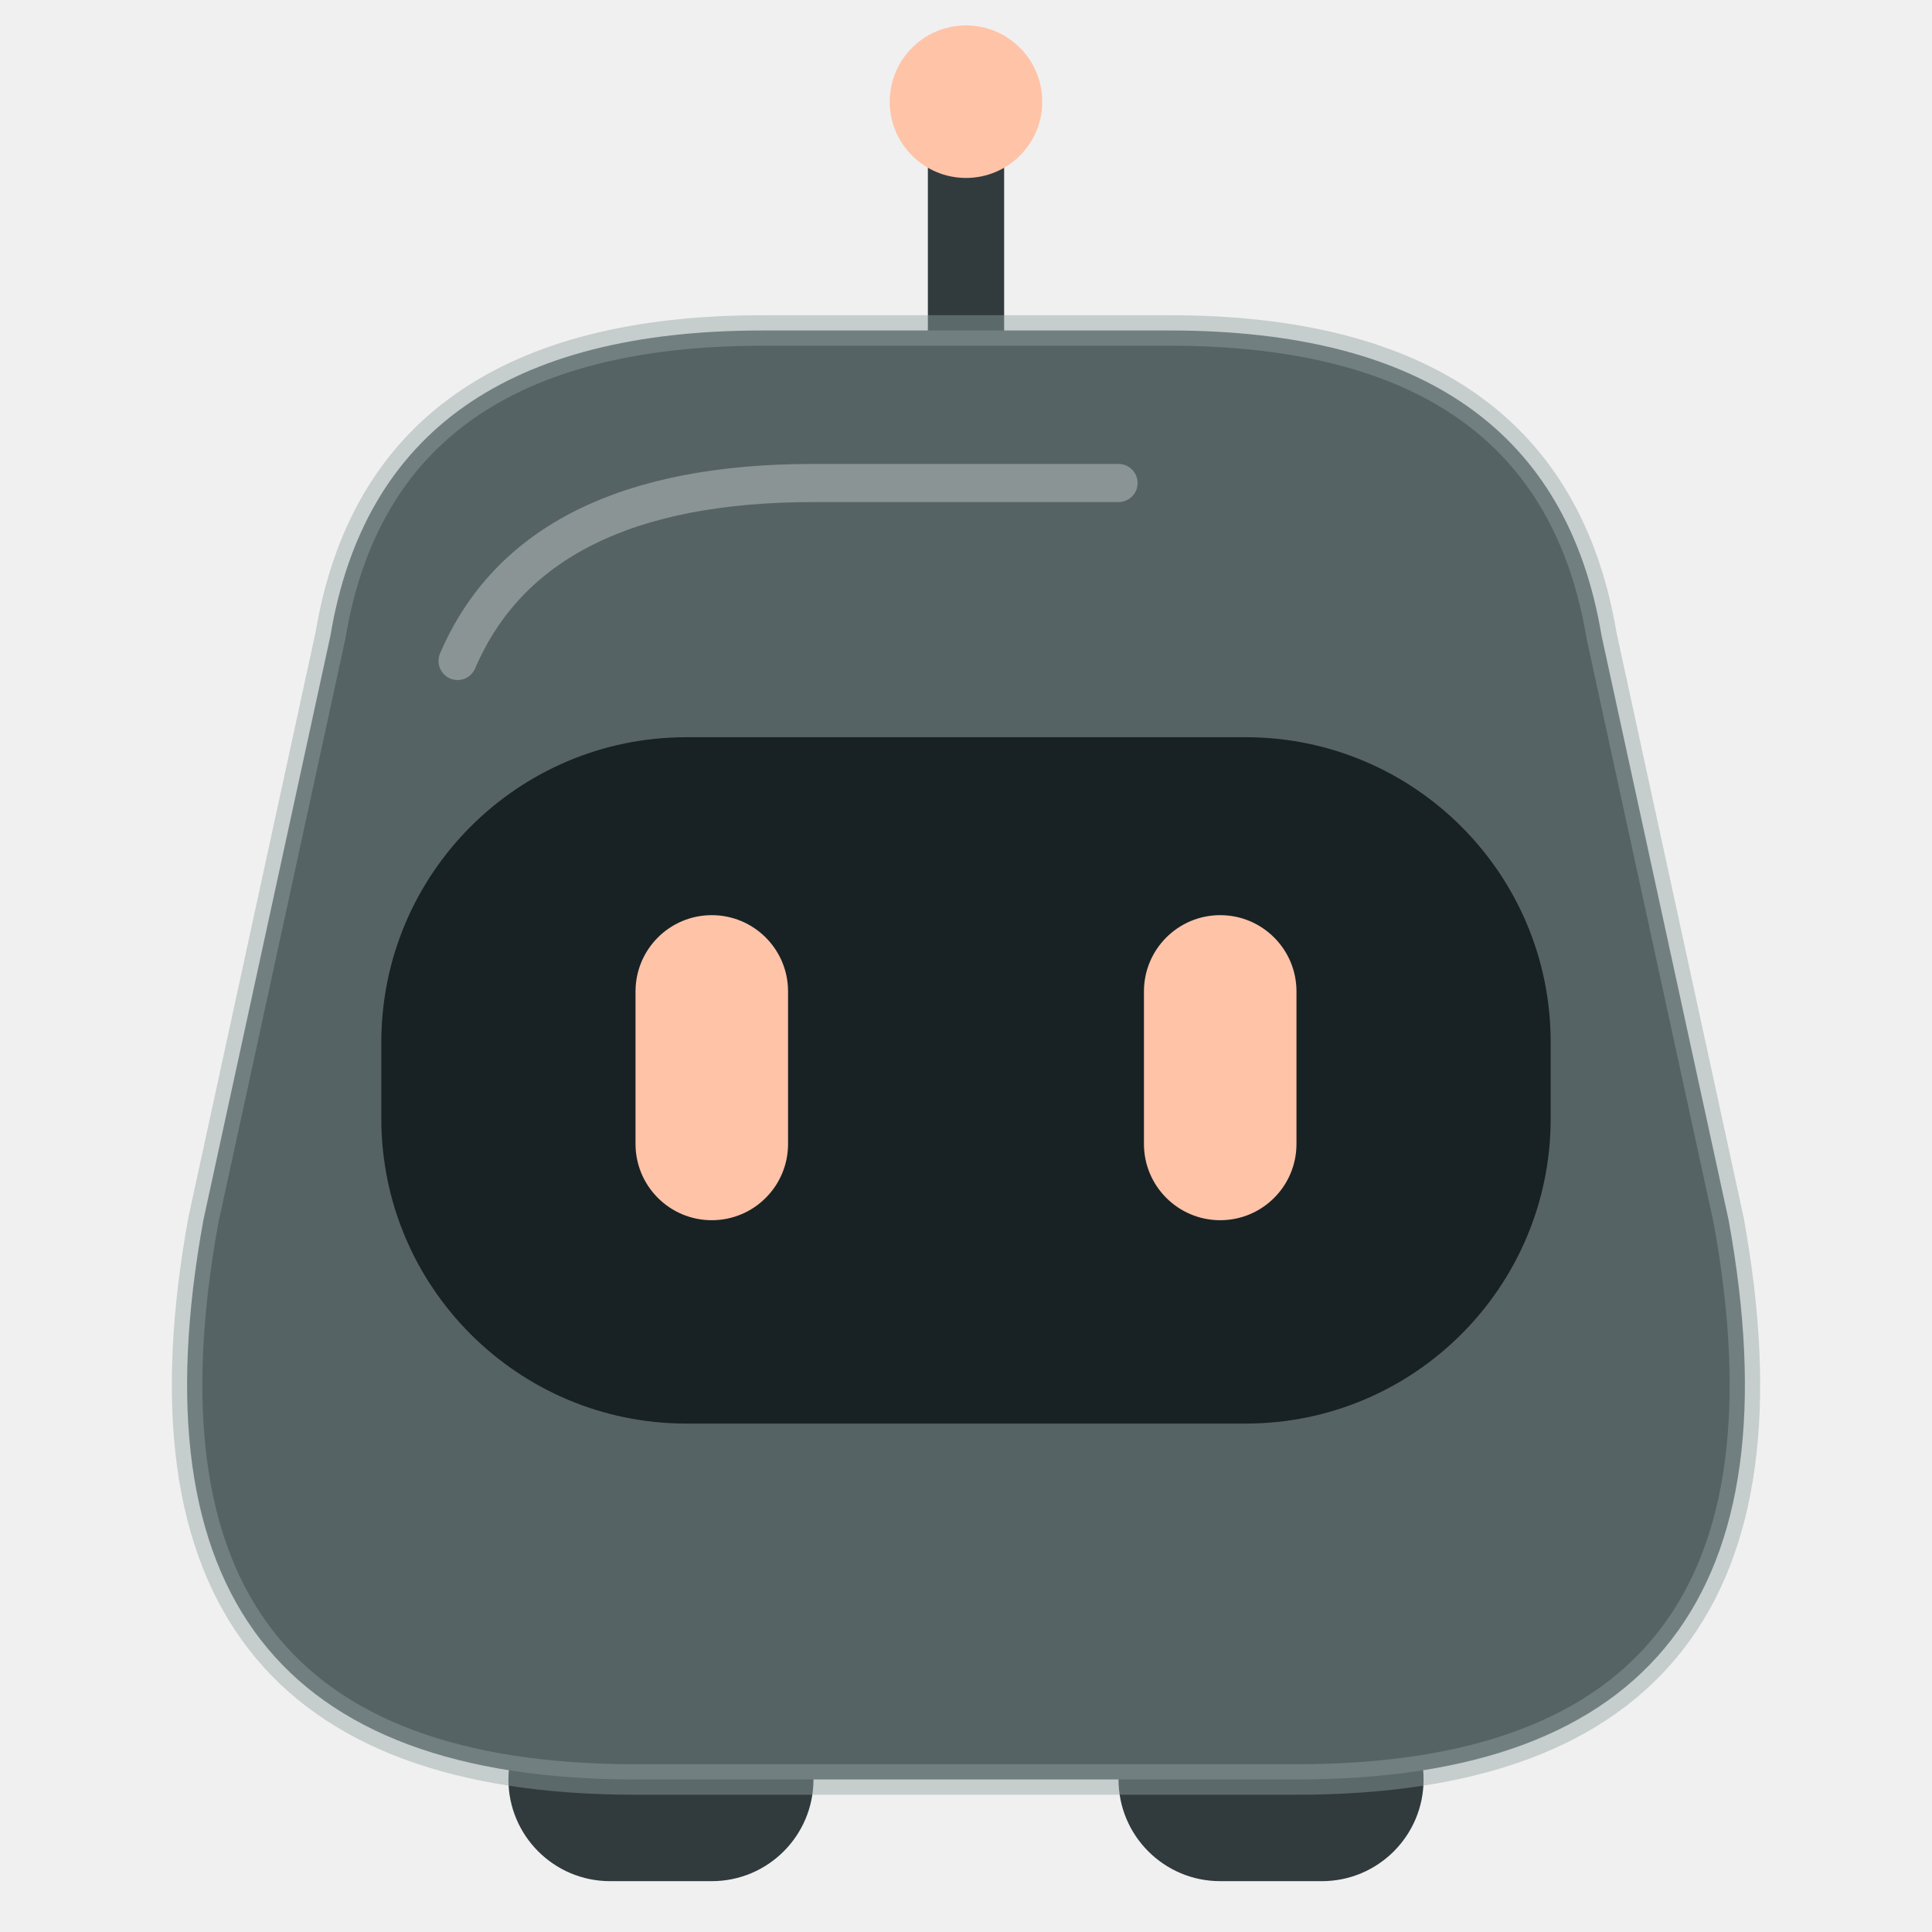
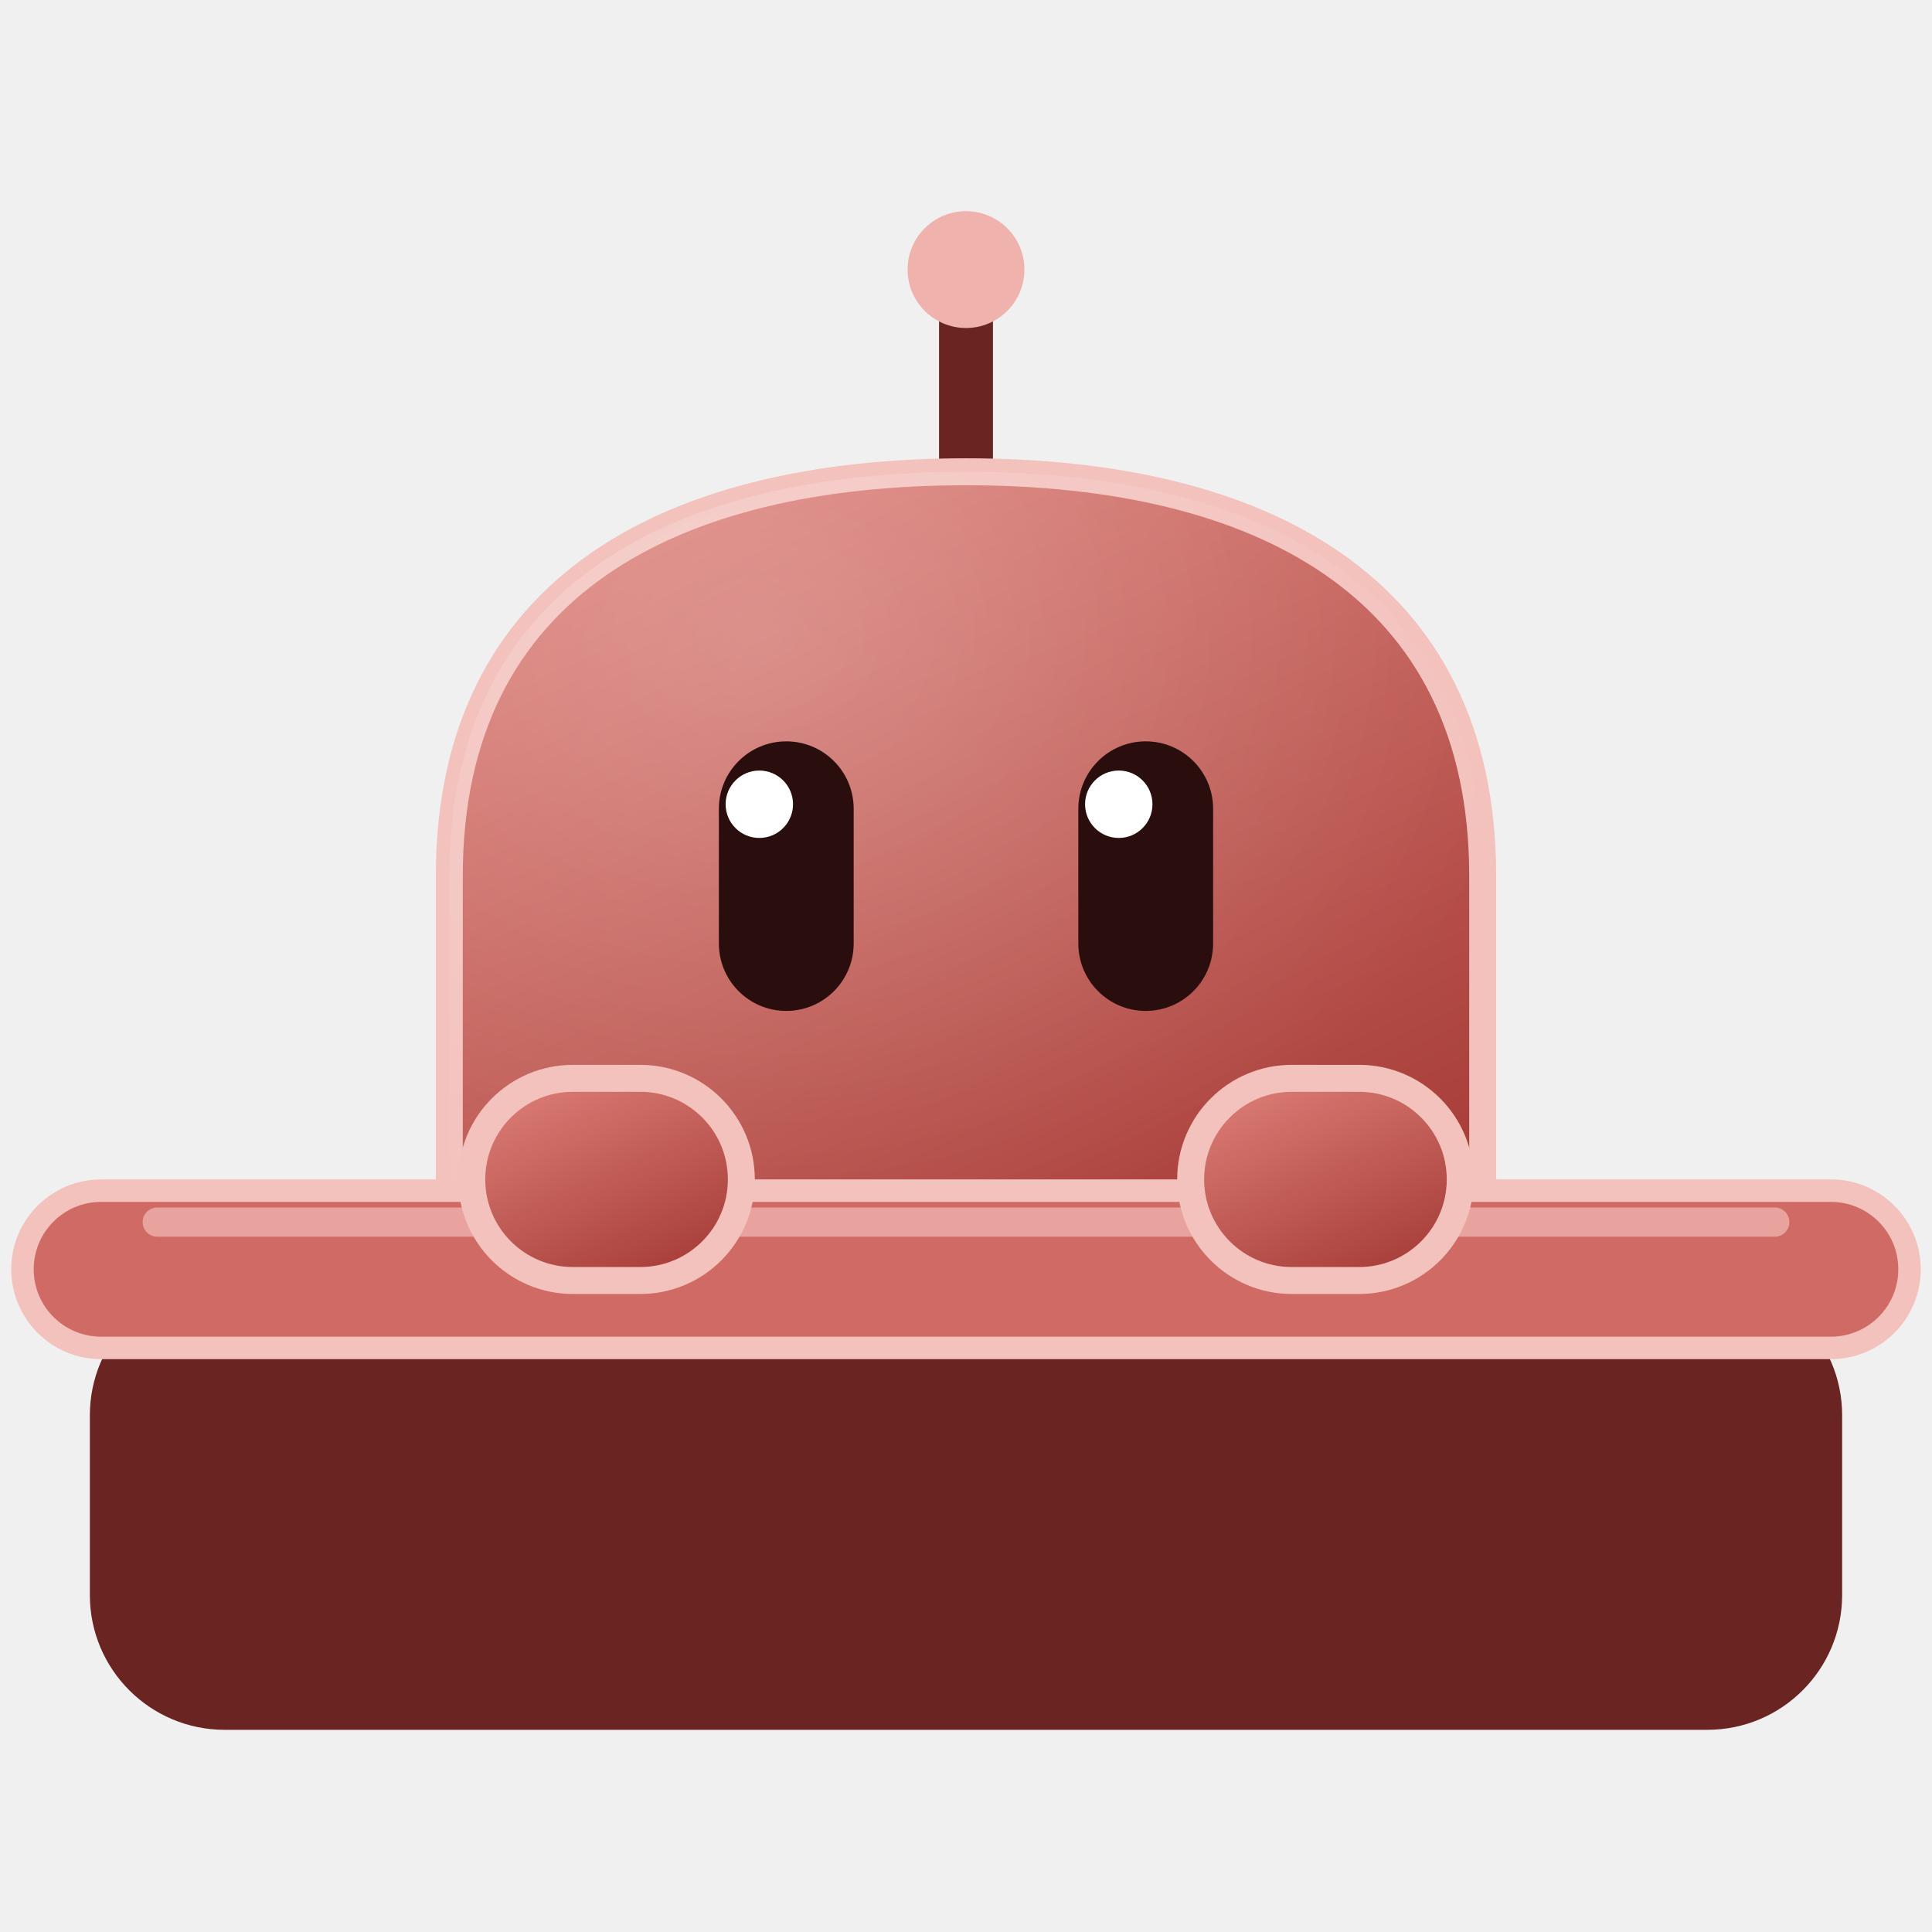
- <svg xmlns="http://www.w3.org/2000/svg" viewBox="12 8 72 76" width="64" height="64">
-   <path d="M48 23v-9" fill="none" stroke="#313b3e" stroke-width="3" stroke-linecap="round" />
-   <circle cx="48" cy="12" r="3" fill="#ffc3a8" />
-   <rect x="30" y="74" width="12" height="8" rx="4" fill="#313b3e" />
-   <rect x="54" y="74" width="12" height="8" rx="4" fill="#313b3e" />
-   <path d="M23 33Q25 21 40 21h16q15 0 17 12l5 23q4 22-17 22H35Q14 78 18 56Z" fill="#566365" stroke="#91a2a272" stroke-width="1.2" />
-   <path d="M28 34q3-7 14-7h12" fill="none" stroke="#ffffff50" stroke-width="1.5" stroke-linecap="round" />
-   <rect x="25" y="37" width="46" height="27" rx="12" fill="#182224" />
-   <g fill="#ffc3a8">
-     <rect x="35" y="44" width="6" height="12" rx="3" />
-     <rect x="55" y="44" width="6" height="12" rx="3" />
+ <svg xmlns="http://www.w3.org/2000/svg" viewBox="5 8 86 74" width="64" height="64">
+   <defs>
+     <linearGradient id="shell" x1=".15" y1="0" x2=".75" y2="1">
+       <stop offset="0" stop-color="#dd7f78" />
+       <stop offset="1" stop-color="#a63c37" />
+     </linearGradient>
+     <radialGradient id="sheen" cx=".3" cy=".2" r=".75">
+       <stop offset="0" stop-color="#fff" stop-opacity=".22" />
+       <stop offset="1" stop-color="#fff" stop-opacity="0" />
+     </radialGradient>
+   </defs>
+   <path d="M48 23v-7" fill="none" stroke="#6a2422" stroke-width="2.4" stroke-linecap="round" />
+   <circle cx="48" cy="14" r="2.6" fill="#f0b2ac" />
+   <path d="M25 60V41C25 28 35 23 48 23C61 23 71 28 71 41V60Z" fill="url(#shell)" stroke="#f3c2bd" stroke-width="1.2" />
+   <path d="M25 60V41C25 28 35 23 48 23C61 23 71 28 71 41V60Z" fill="url(#sheen)" />
+   <g fill="#2a0e0d">
+     <rect x="37" y="35" width="6" height="12" rx="3" />
+     <rect x="53" y="35" width="6" height="12" rx="3" />
+   </g>
+   <g fill="#fff">
+     <circle cx="38.8" cy="37.8" r="1.5" />
+     <circle cx="54.8" cy="37.8" r="1.5" />
+   </g>
+   <rect x="9" y="59" width="78" height="20" rx="6" fill="#6a2422" />
+   <rect x="6" y="55" width="84" height="7" rx="3.5" fill="#cf6b64" stroke="#f3c2bd" stroke-width="1" />
+   <path d="M12 56.4H84" fill="none" stroke="#f0b2ac" stroke-width="1.3" stroke-linecap="round" opacity=".8" />
+   <g fill="url(#shell)" stroke="#f3c2bd" stroke-width="1.2">
+     <rect x="26" y="50" width="12" height="9" rx="4.5" />
+     <rect x="58" y="50" width="12" height="9" rx="4.5" />
  </g>
</svg>
